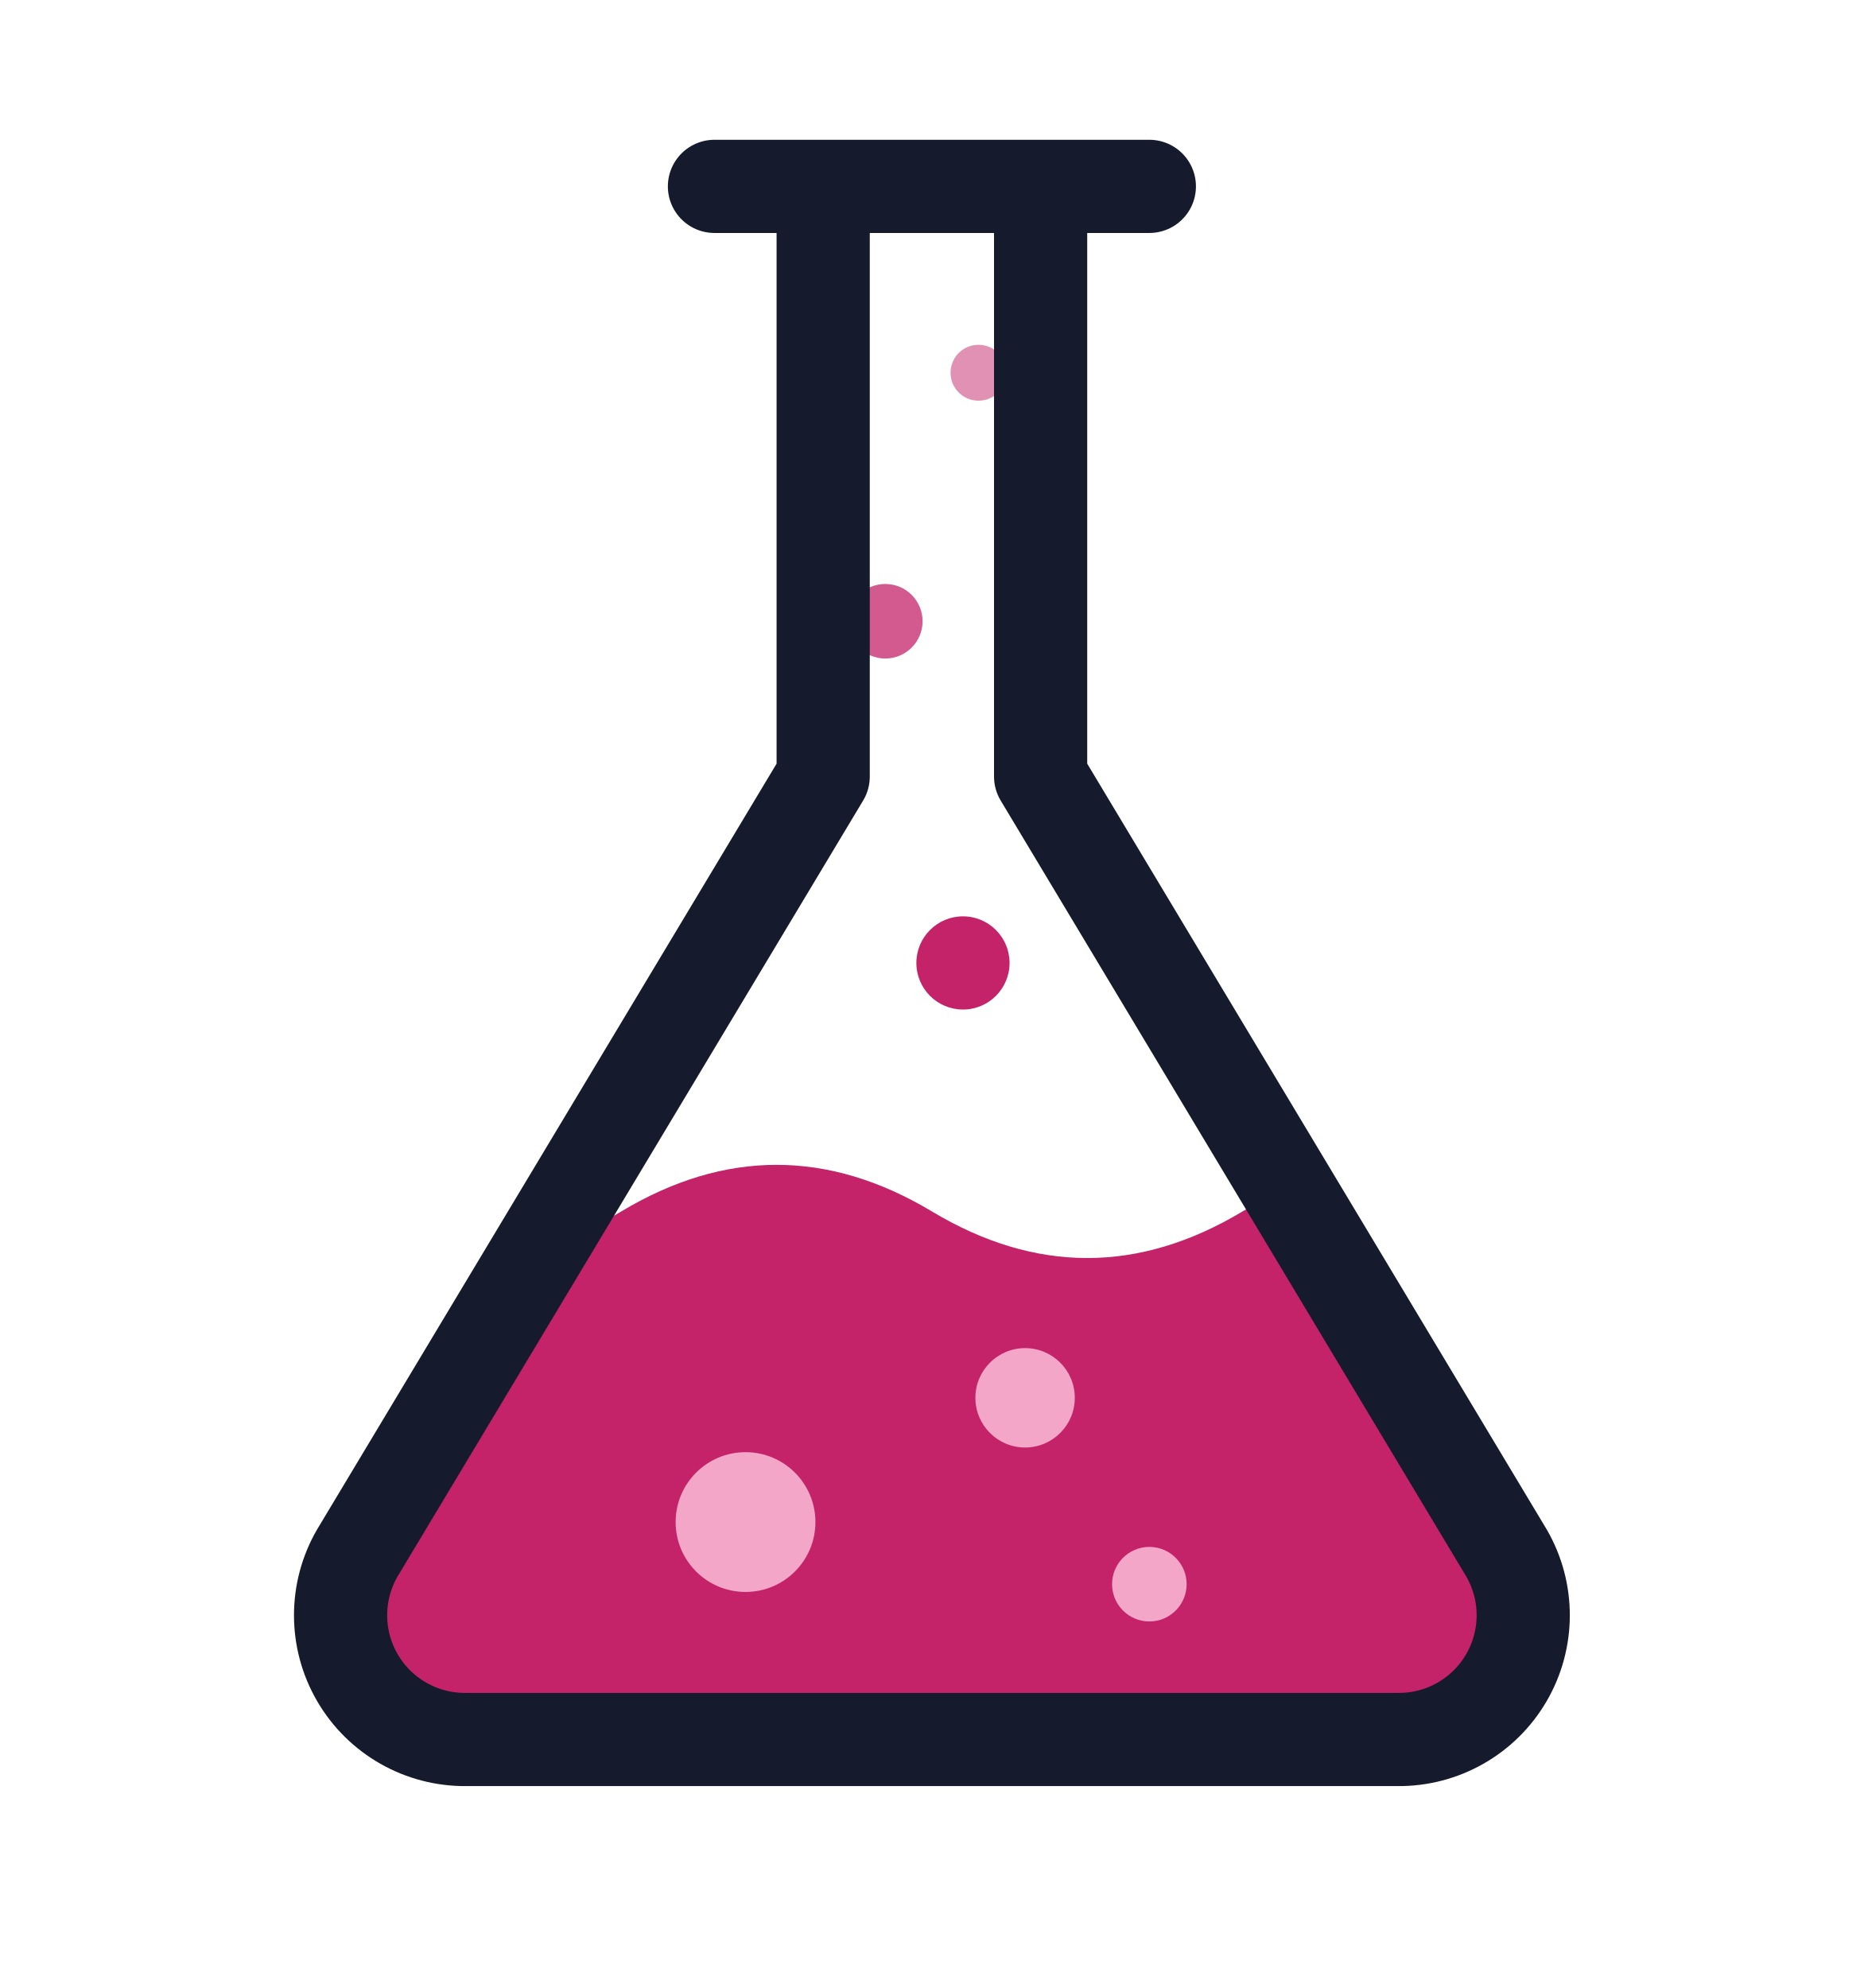
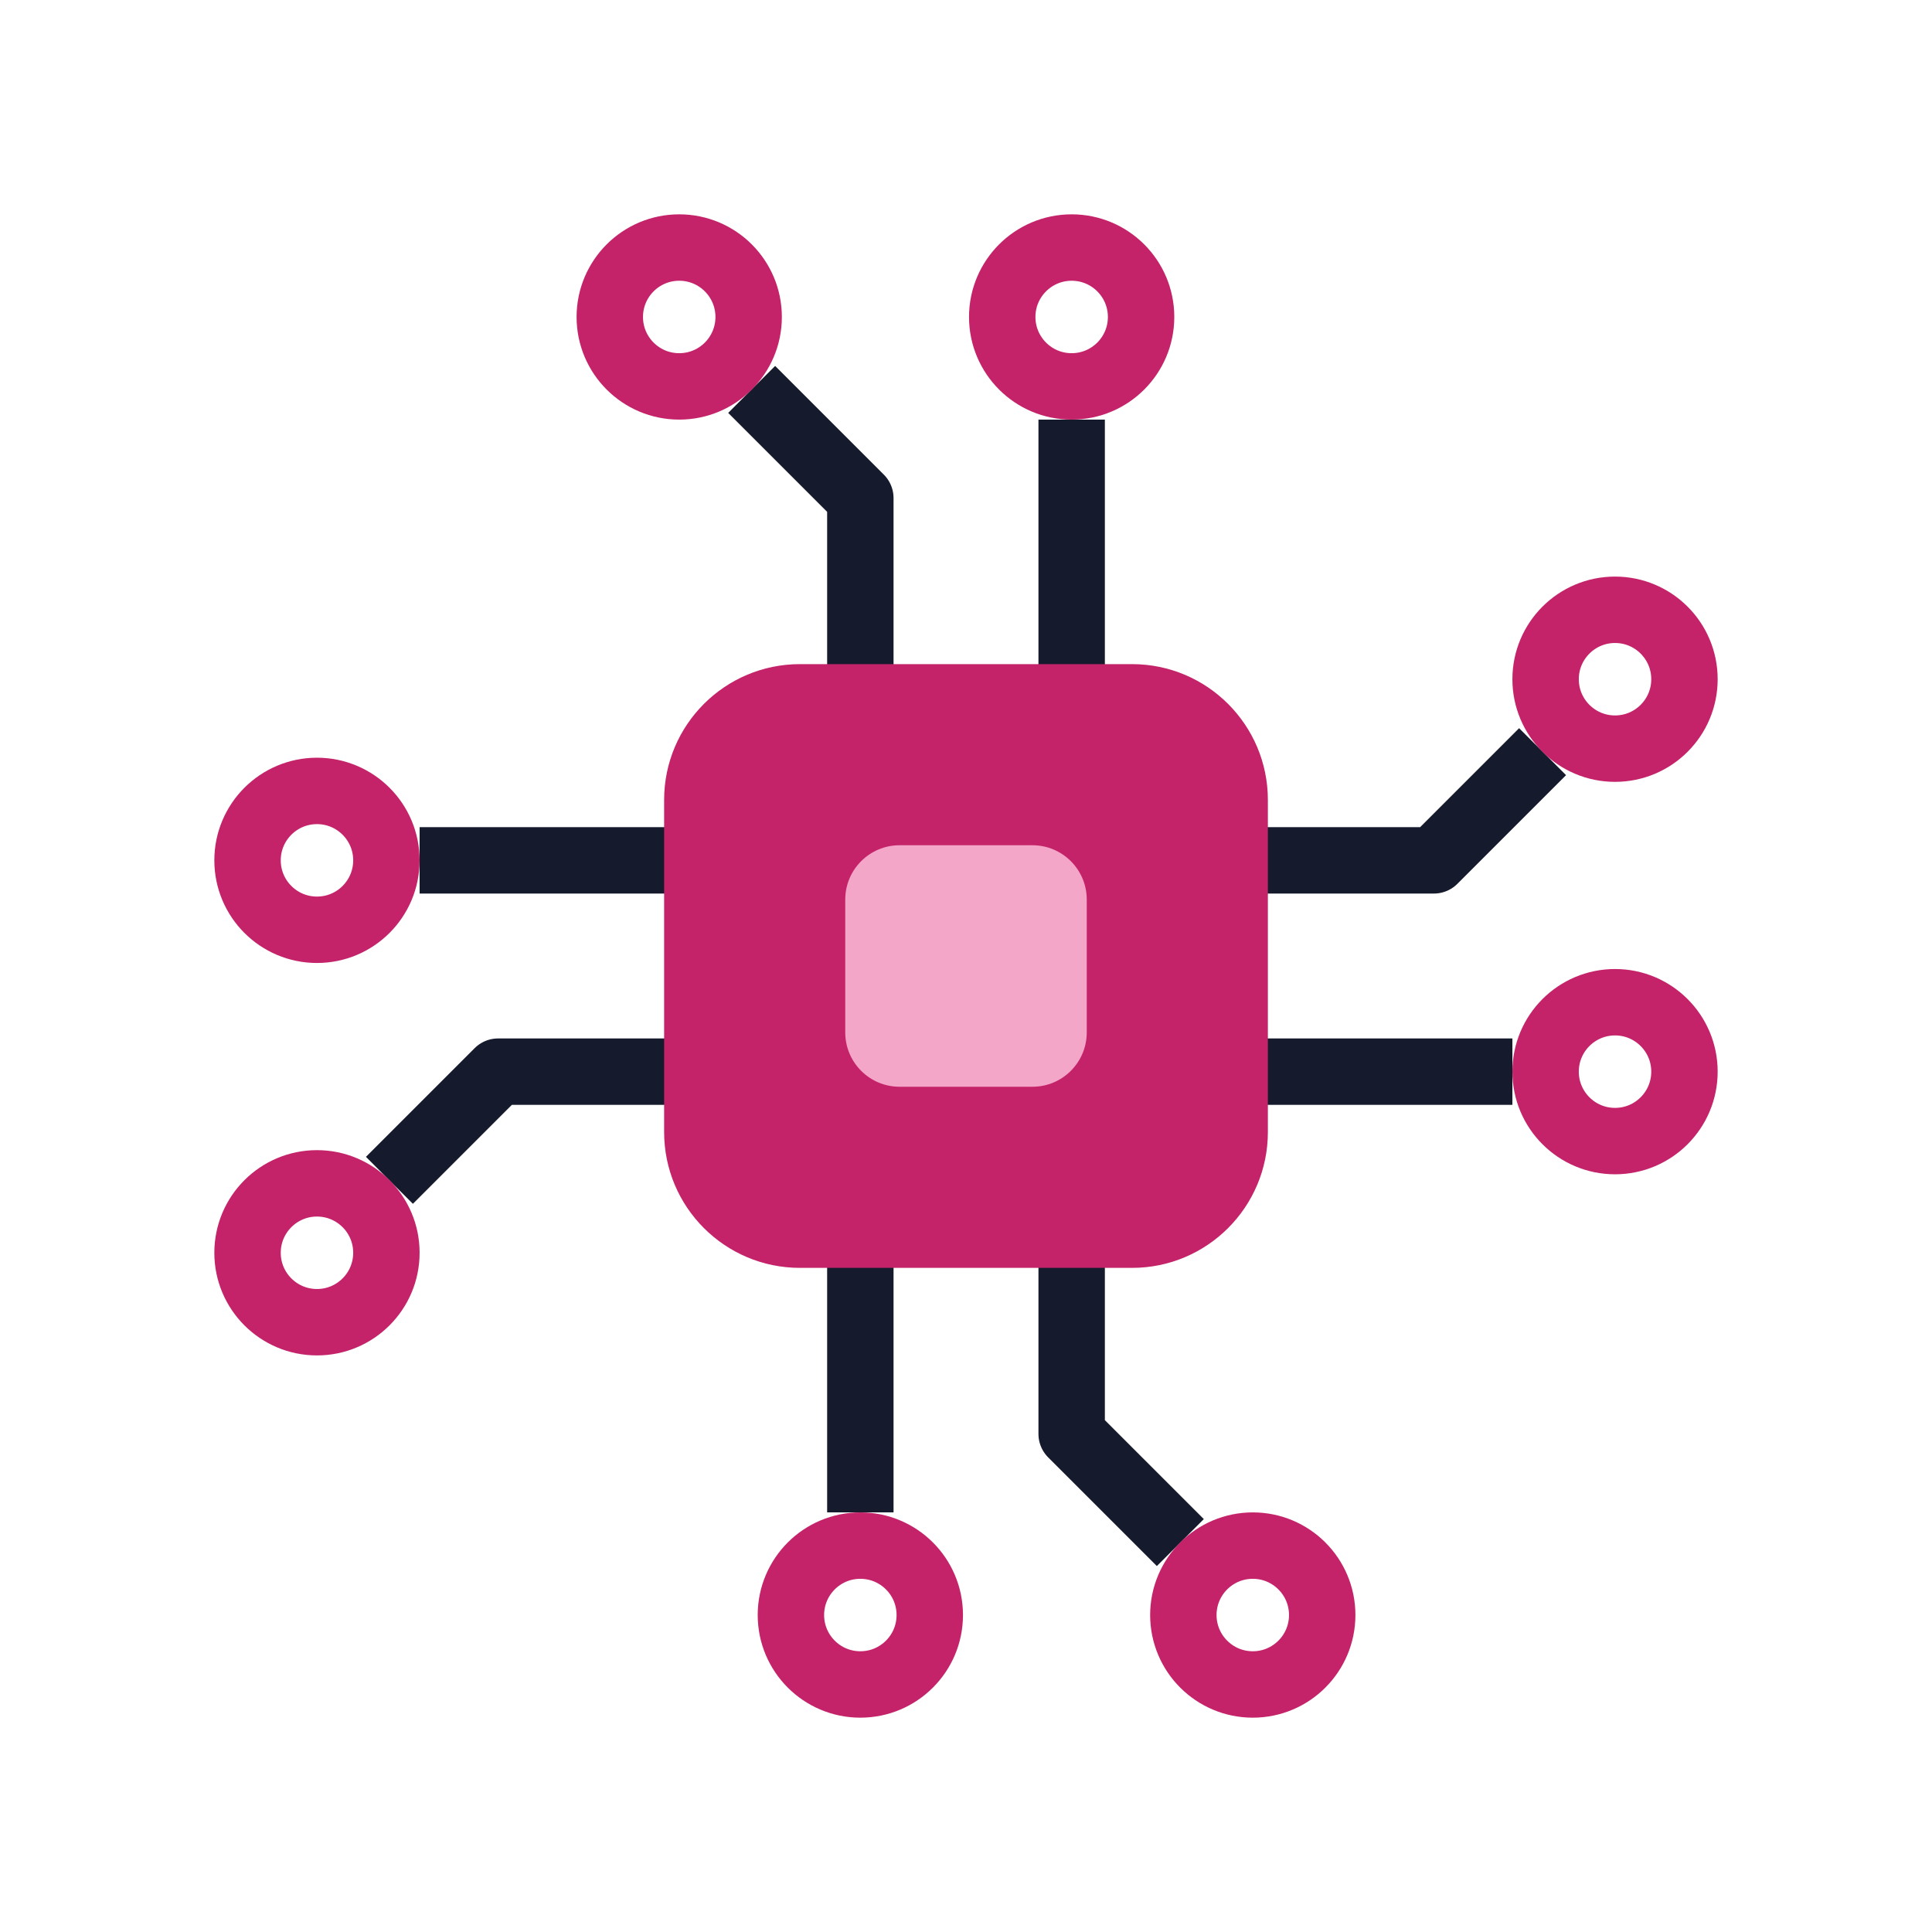
- <svg xmlns="http://www.w3.org/2000/svg" viewBox="0 0 120 128" width="120" height="128" role="img" aria-label="mini-lab">
+ <svg xmlns="http://www.w3.org/2000/svg" viewBox="0 0 64 64" width="64" height="64" role="img" aria-label="mini-lab">
  <style>
-     .glass { stroke: #151A2D; }
-     @media (prefers-color-scheme: dark) { .glass { stroke: #E8EAF3; } }
+     .trace { stroke: #151A2D; }
+     @media (prefers-color-scheme: dark) { .trace { stroke: #E8EAF3; } }
  </style>
-   <defs>
-     <clipPath id="inside">
-       <path d="M53 18v32L23 100a8 8 0 0 0 7 12h60a8 8 0 0 0 7-12L67 50V18z" />
-     </clipPath>
-   </defs>
-   <g clip-path="url(#inside)">
-     <path d="M0 78 q10 -6 20 0 t20 0 t20 0 t20 0 t20 0 t20 0 V128 H0z" fill="#C4236A" />
-     <circle cx="48" cy="98" r="4.5" fill="#F4A6C8" />
-     <circle cx="66" cy="90" r="3.2" fill="#F4A6C8" />
-     <circle cx="74" cy="102" r="2.4" fill="#F4A6C8" />
+   <g fill="none" stroke-width="2.2">
+     <g transform="rotate(0 32 32)">
+       <path d="M28.5 26V16.5L24.9 12.9" stroke-linejoin="round" class="trace" />
+       <path d="M35.5 26V13.9" class="trace" />
+       <circle cx="22.5" cy="10.5" r="2.3" stroke="#C4236A" />
+       <circle cx="35.5" cy="10.5" r="2.3" stroke="#C4236A" />
+     </g>
+     <g transform="rotate(90 32 32)">
+       <path d="M28.5 26V16.5L24.9 12.9" stroke-linejoin="round" class="trace" />
+       <path d="M35.5 26V13.9" class="trace" />
+       <circle cx="22.5" cy="10.5" r="2.3" stroke="#C4236A" />
+       <circle cx="35.5" cy="10.5" r="2.3" stroke="#C4236A" />
+     </g>
+     <g transform="rotate(180 32 32)">
+       <path d="M28.5 26V16.5L24.9 12.9" stroke-linejoin="round" class="trace" />
+       <path d="M35.5 26V13.9" class="trace" />
+       <circle cx="22.5" cy="10.5" r="2.3" stroke="#C4236A" />
+       <circle cx="35.5" cy="10.5" r="2.3" stroke="#C4236A" />
+     </g>
+     <g transform="rotate(270 32 32)">
+       <path d="M28.5 26V16.5L24.9 12.9" stroke-linejoin="round" class="trace" />
+       <path d="M35.5 26V13.9" class="trace" />
+       <circle cx="22.5" cy="10.5" r="2.3" stroke="#C4236A" />
+       <circle cx="35.5" cy="10.5" r="2.3" stroke="#C4236A" />
+     </g>
  </g>
-   <circle cx="62" cy="62" r="3" fill="#C4236A" />
-   <circle cx="57" cy="40" r="2.4" fill="#C4236A" opacity="0.75" />
-   <circle cx="63" cy="24" r="1.8" fill="#C4236A" opacity="0.5" />
-   <path class="glass" d="M46 12h28M53 12v38L23 100a8 8 0 0 0 7 12h60a8 8 0 0 0 7-12L67 50V12" fill="none" stroke-width="6" stroke-linecap="round" stroke-linejoin="round" />
+   <rect x="22" y="22" width="20" height="20" rx="4.5" fill="#C4236A" />
+   <rect x="28" y="28" width="8" height="8" rx="1.8" fill="#F4A6C8" />
</svg>
